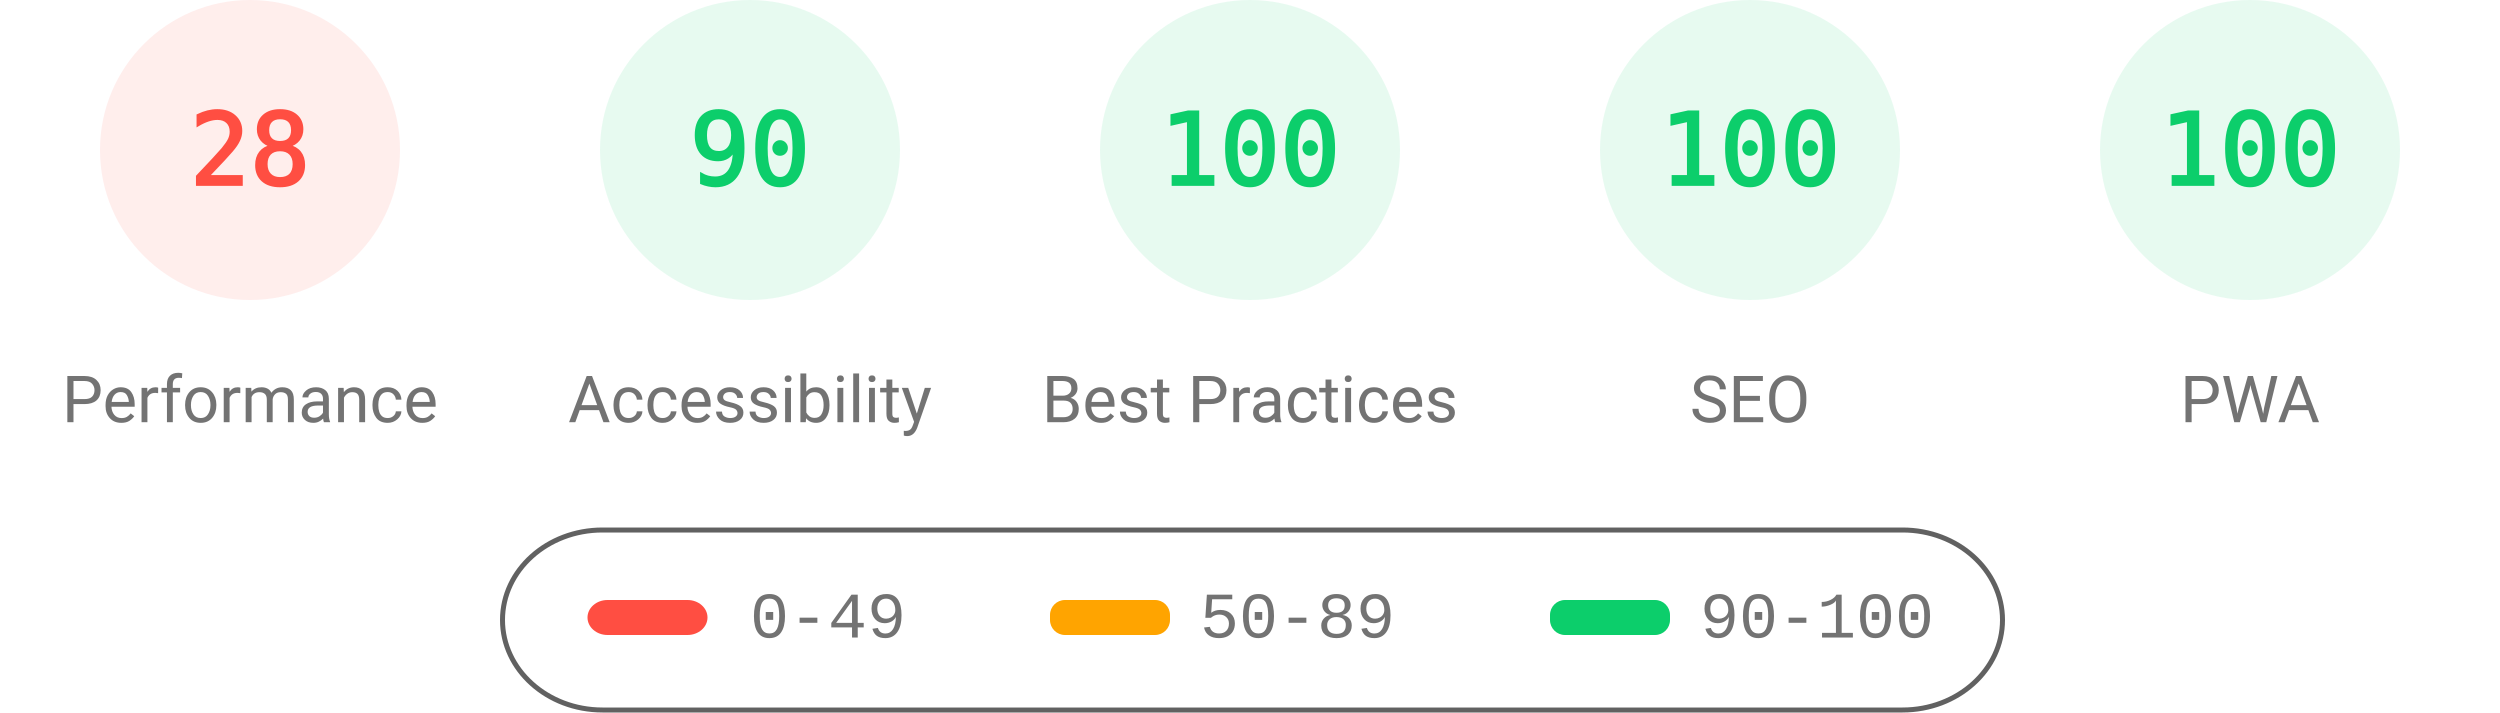
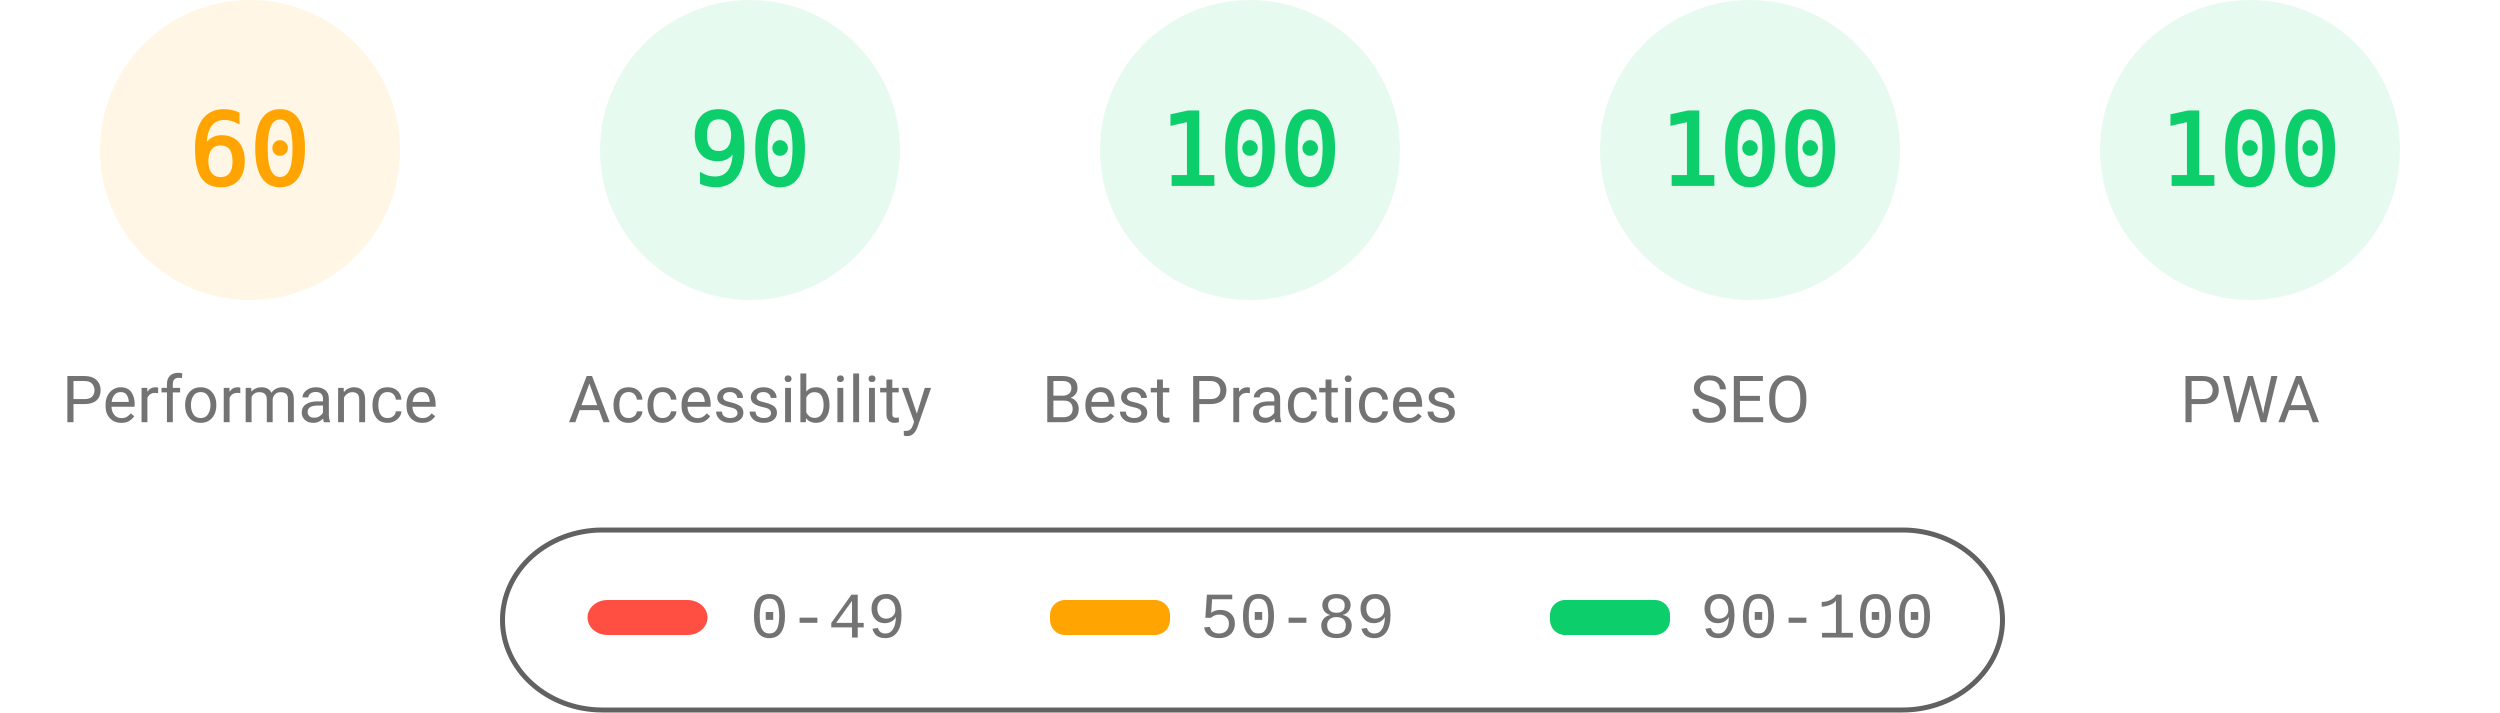
<svg xmlns="http://www.w3.org/2000/svg" fill="none" width="1000" height="285">
  <style>.gauge-base{opacity:.1}.gauge-arc{fill:none;animation-delay:250ms;stroke-linecap:round;transform:rotate(-90deg);transform-origin:100px 60px;animation:load-gauge 1s ease forwards}.guage-text{font-size:40px;font-family:monospace;text-align:center}.guage-red{color:#ff4e42;fill:#ff4e42;stroke:#ff4e42}.guage-orange{color:#ffa400;fill:#ffa400;stroke:#ffa400}.guage-green{color:#0cce6b;fill:#0cce6b;stroke:#0cce6b}.guage-undefined{color:#5c5c5c;fill:#5c5c5c;stroke:#5c5c5c}.guage-title{color:#737373;fill:#737373;stroke:none;font-size:26px;line-height:26px;font-family:Roboto,Halvetica,Arial,sans-serif}@keyframes load-gauge{from{stroke-dasharray:0 352.858}}</style>
-   <svg class="guage-div guage-perf guage-red" viewBox="0 0 200 200" width="200" height="200">
+   <svg class="guage-div guage-perf guage-orange" viewBox="0 0 200 200" width="200" height="200">
    <circle class="gauge-base" r="56" cx="100" cy="60" stroke-width="8" />
-     <circle class="gauge-arc guage-arc-1" r="56" cx="100" cy="60" stroke-width="8" style="stroke-dasharray:98.52,351.858" />
-     <text class="guage-text" x="100" y="60" alignment-baseline="central" dominant-baseline="central" text-anchor="middle">28</text>
+     <circle class="gauge-arc guage-arc-1" r="56" cx="100" cy="60" stroke-width="8" style="stroke-dasharray:211.115,351.858" />
+     <text class="guage-text" x="100" y="60" alignment-baseline="central" dominant-baseline="central" text-anchor="middle">60</text>
    <text class="guage-title" x="100" y="160" alignment-baseline="central" dominant-baseline="central" text-anchor="middle">Performance</text>
  </svg>
  <svg class="guage-div guage-acc guage-green" viewBox="0 0 200 200" width="200" height="200" x="200">
    <circle class="gauge-base" r="56" cx="100" cy="60" stroke-width="8" />
    <circle class="gauge-arc guage-arc-2" r="56" cx="100" cy="60" stroke-width="8" style="stroke-dasharray:316.672,351.858" />
    <text class="guage-text" x="100" y="60" alignment-baseline="central" dominant-baseline="central" text-anchor="middle">90</text>
    <text class="guage-title" x="100" y="160" alignment-baseline="central" dominant-baseline="central" text-anchor="middle">Accessibility</text>
  </svg>
  <svg class="guage-div guage-best guage-green" viewBox="0 0 200 200" width="200" height="200" x="400">
    <circle class="gauge-base" r="56" cx="100" cy="60" stroke-width="8" />
    <circle class="gauge-arc guage-arc-3" r="56" cx="100" cy="60" stroke-width="8" style="stroke-dasharray:351.858,351.858" />
    <text class="guage-text" x="100" y="60" alignment-baseline="central" dominant-baseline="central" text-anchor="middle">100</text>
    <text class="guage-title" x="100" y="160" alignment-baseline="central" dominant-baseline="central" text-anchor="middle">Best Practices</text>
  </svg>
  <svg class="guage-div guage-seo guage-green" viewBox="0 0 200 200" width="200" height="200" x="600">
    <circle class="gauge-base" r="56" cx="100" cy="60" stroke-width="8" />
    <circle class="gauge-arc guage-arc-4" r="56" cx="100" cy="60" stroke-width="8" style="stroke-dasharray:351.858,351.858" />
    <text class="guage-text" x="100" y="60" alignment-baseline="central" dominant-baseline="central" text-anchor="middle">100</text>
    <text class="guage-title" x="100" y="160" alignment-baseline="central" dominant-baseline="central" text-anchor="middle">SEO</text>
  </svg>
  <svg class="guage-div guage-pwa guage-green" viewBox="0 0 200 200" width="200" height="200" x="800">
    <circle class="gauge-base" r="56" cx="100" cy="60" stroke-width="8" />
    <circle class="gauge-arc guage-arc-4" r="56" cx="100" cy="60" stroke-width="8" style="stroke-dasharray:351.858,351.858" />
    <text class="guage-text" x="100" y="60" alignment-baseline="central" dominant-baseline="central" text-anchor="middle">100</text>
    <text class="guage-title" x="100" y="160" alignment-baseline="central" dominant-baseline="central" text-anchor="middle">PWA</text>
  </svg>
  <svg width="604" height="76" x="200" y="210">
    <path fill="none" id="canvas_background" d="M-1-1h604v80H-1z" />
    <rect fill-opacity="0" stroke="#616161" stroke-width="2" rx="40" id="svg_2" height="72" width="600" y="2" x="1" fill="#000" />
    <rect stroke="#000" rx="8" id="svg_3" height="14" width="48" y="30" x="35" stroke-opacity="null" stroke-width="0" fill="#ff4e42" />
    <rect stroke="#000" rx="6" id="svg_4" height="14" width="48" y="30" x="220" stroke-opacity="null" stroke-width="0" fill="#ffa400" />
    <rect stroke="#000" rx="6" id="svg_5" height="14" width="48" y="30" x="420" stroke-opacity="null" stroke-width="0" fill="#0cce6b" />
    <text xml:space="preserve" text-anchor="start" font-family="'Courier New', Courier, monospace" font-size="26" id="svg_6" y="45" x="100" stroke-opacity="null" stroke-width="0" stroke="#000" fill="#737373">0-49</text>
    <text xml:space="preserve" text-anchor="start" font-family="'Courier New', Courier, monospace" font-size="26" id="svg_7" y="45" x="280" stroke-opacity="null" stroke-width="0" stroke="#000" fill="#737373">50-89</text>
    <text xml:space="preserve" text-anchor="start" font-family="'Courier New', Courier, monospace" font-size="26" id="svg_8" y="45" x="480" stroke-opacity="null" stroke-width="0" stroke="#000" fill="#737373">90-100</text>
  </svg>
</svg>
